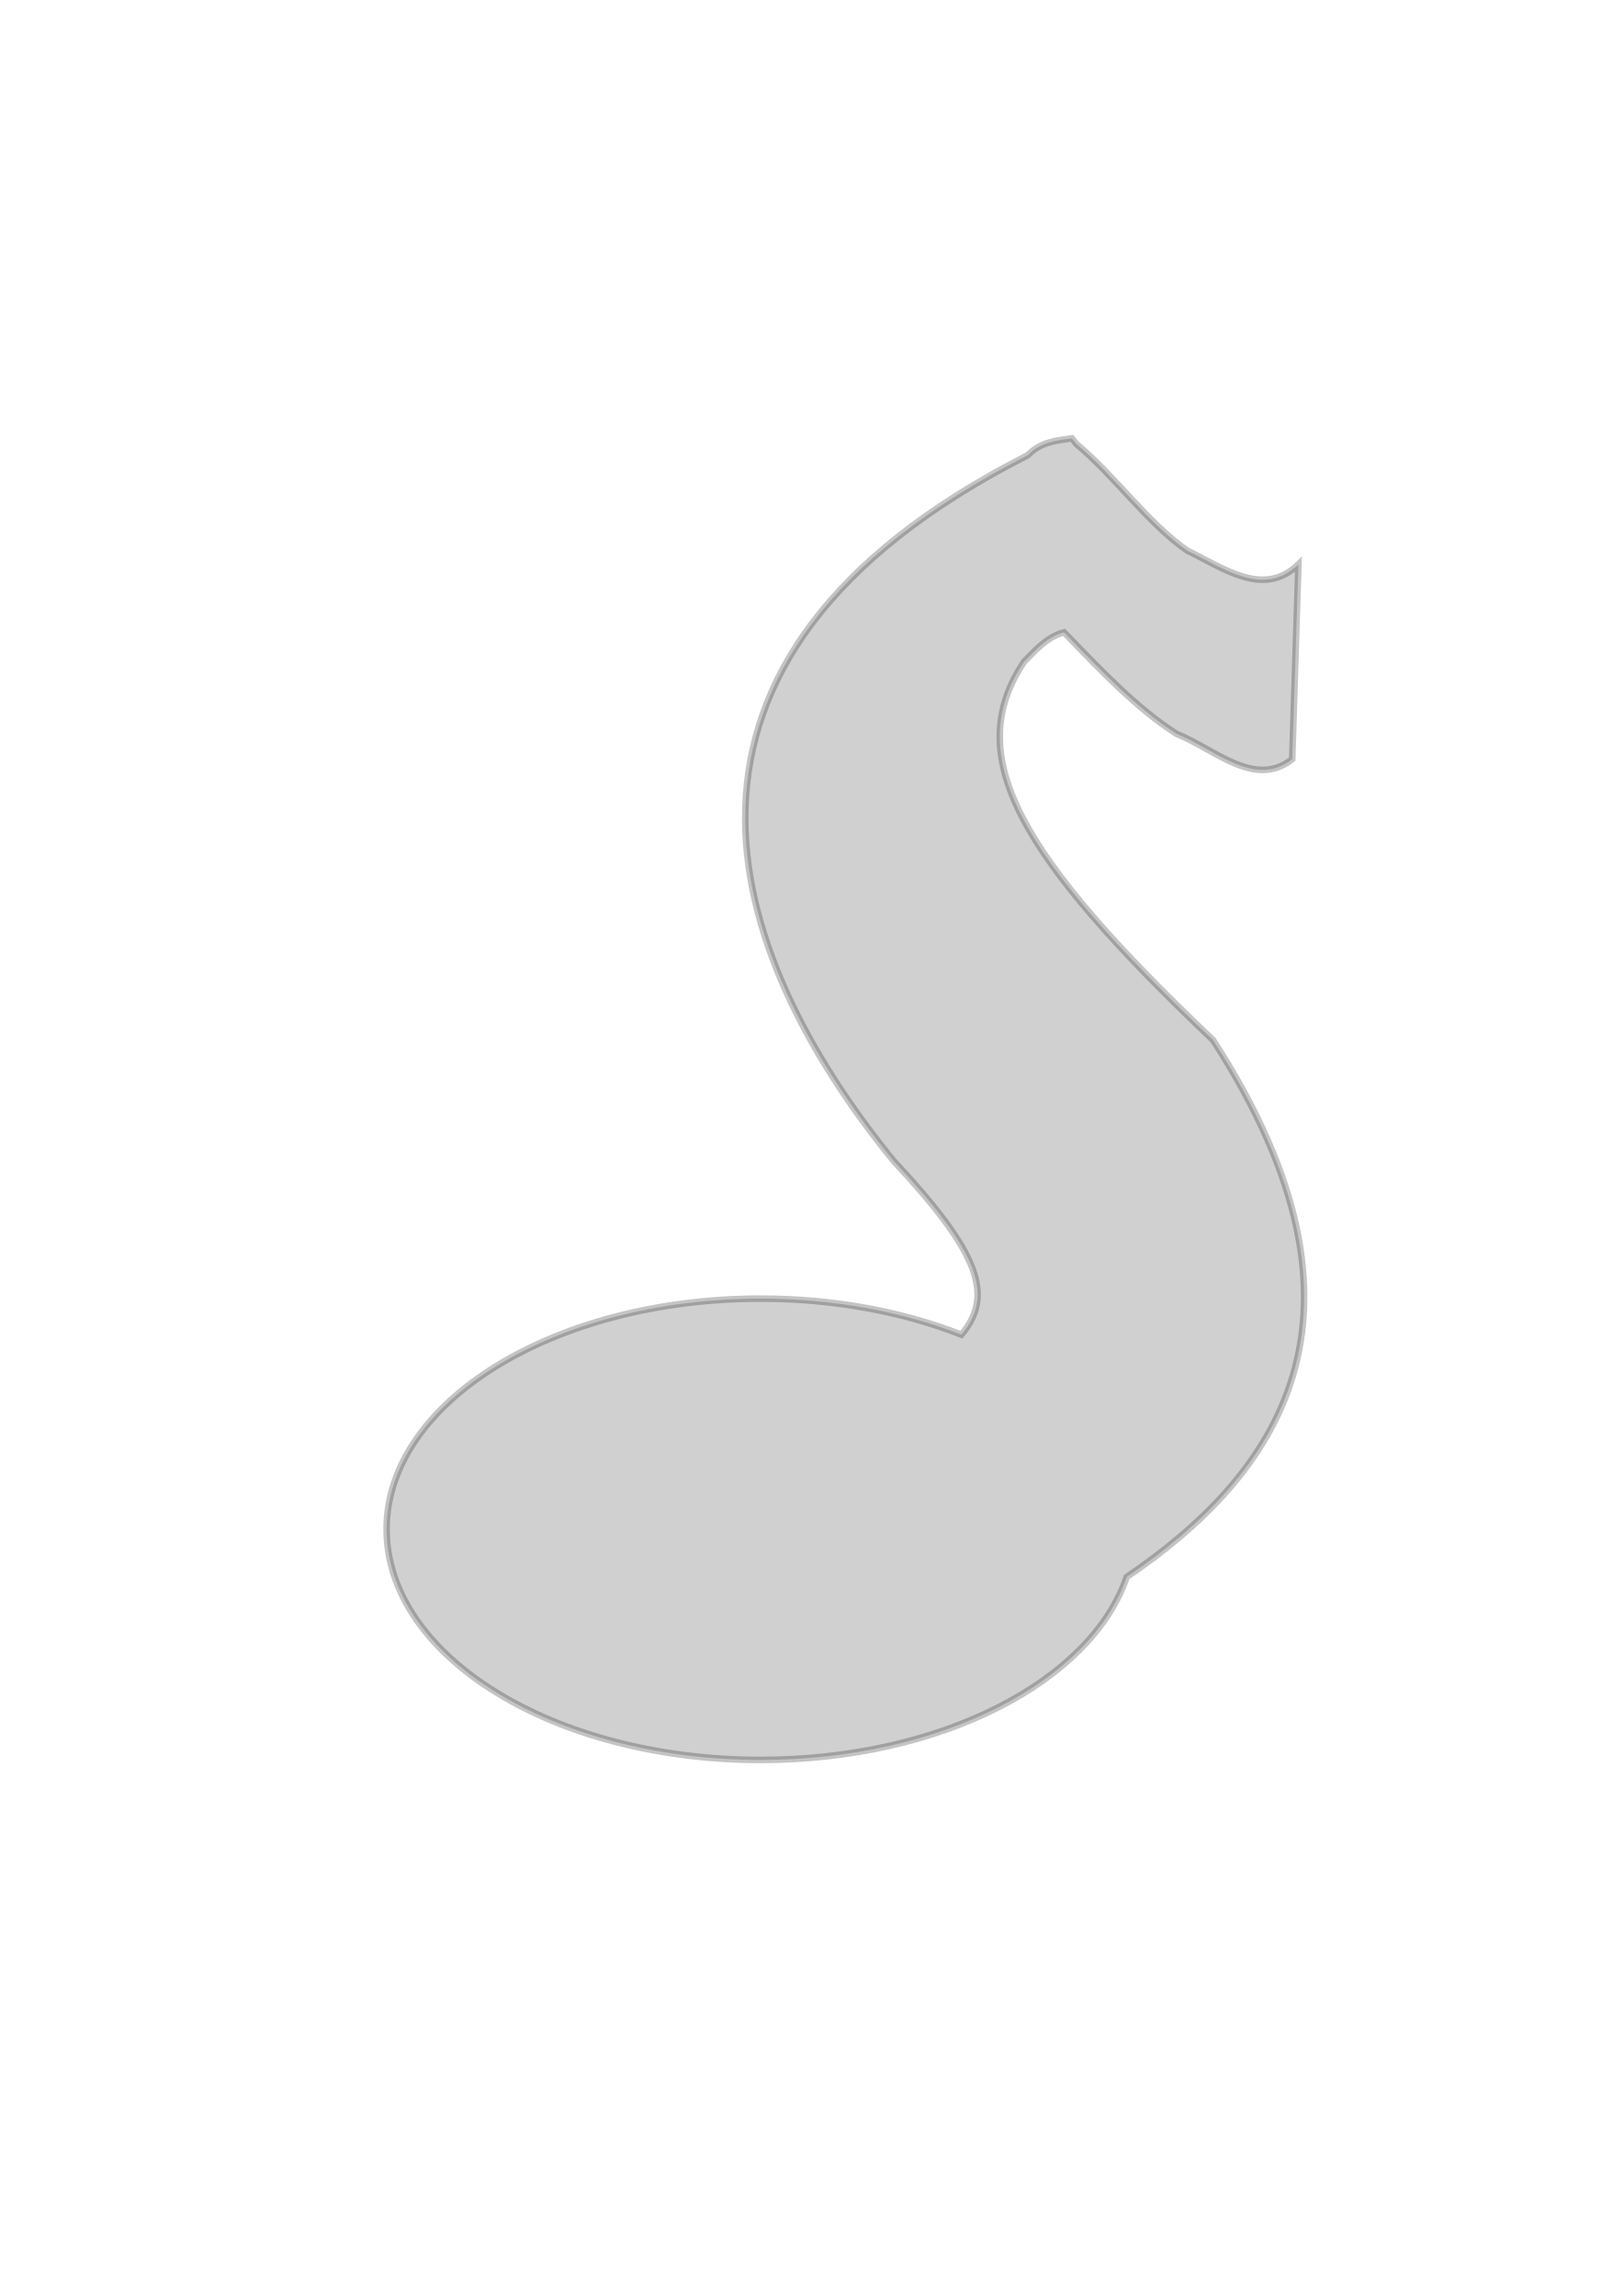
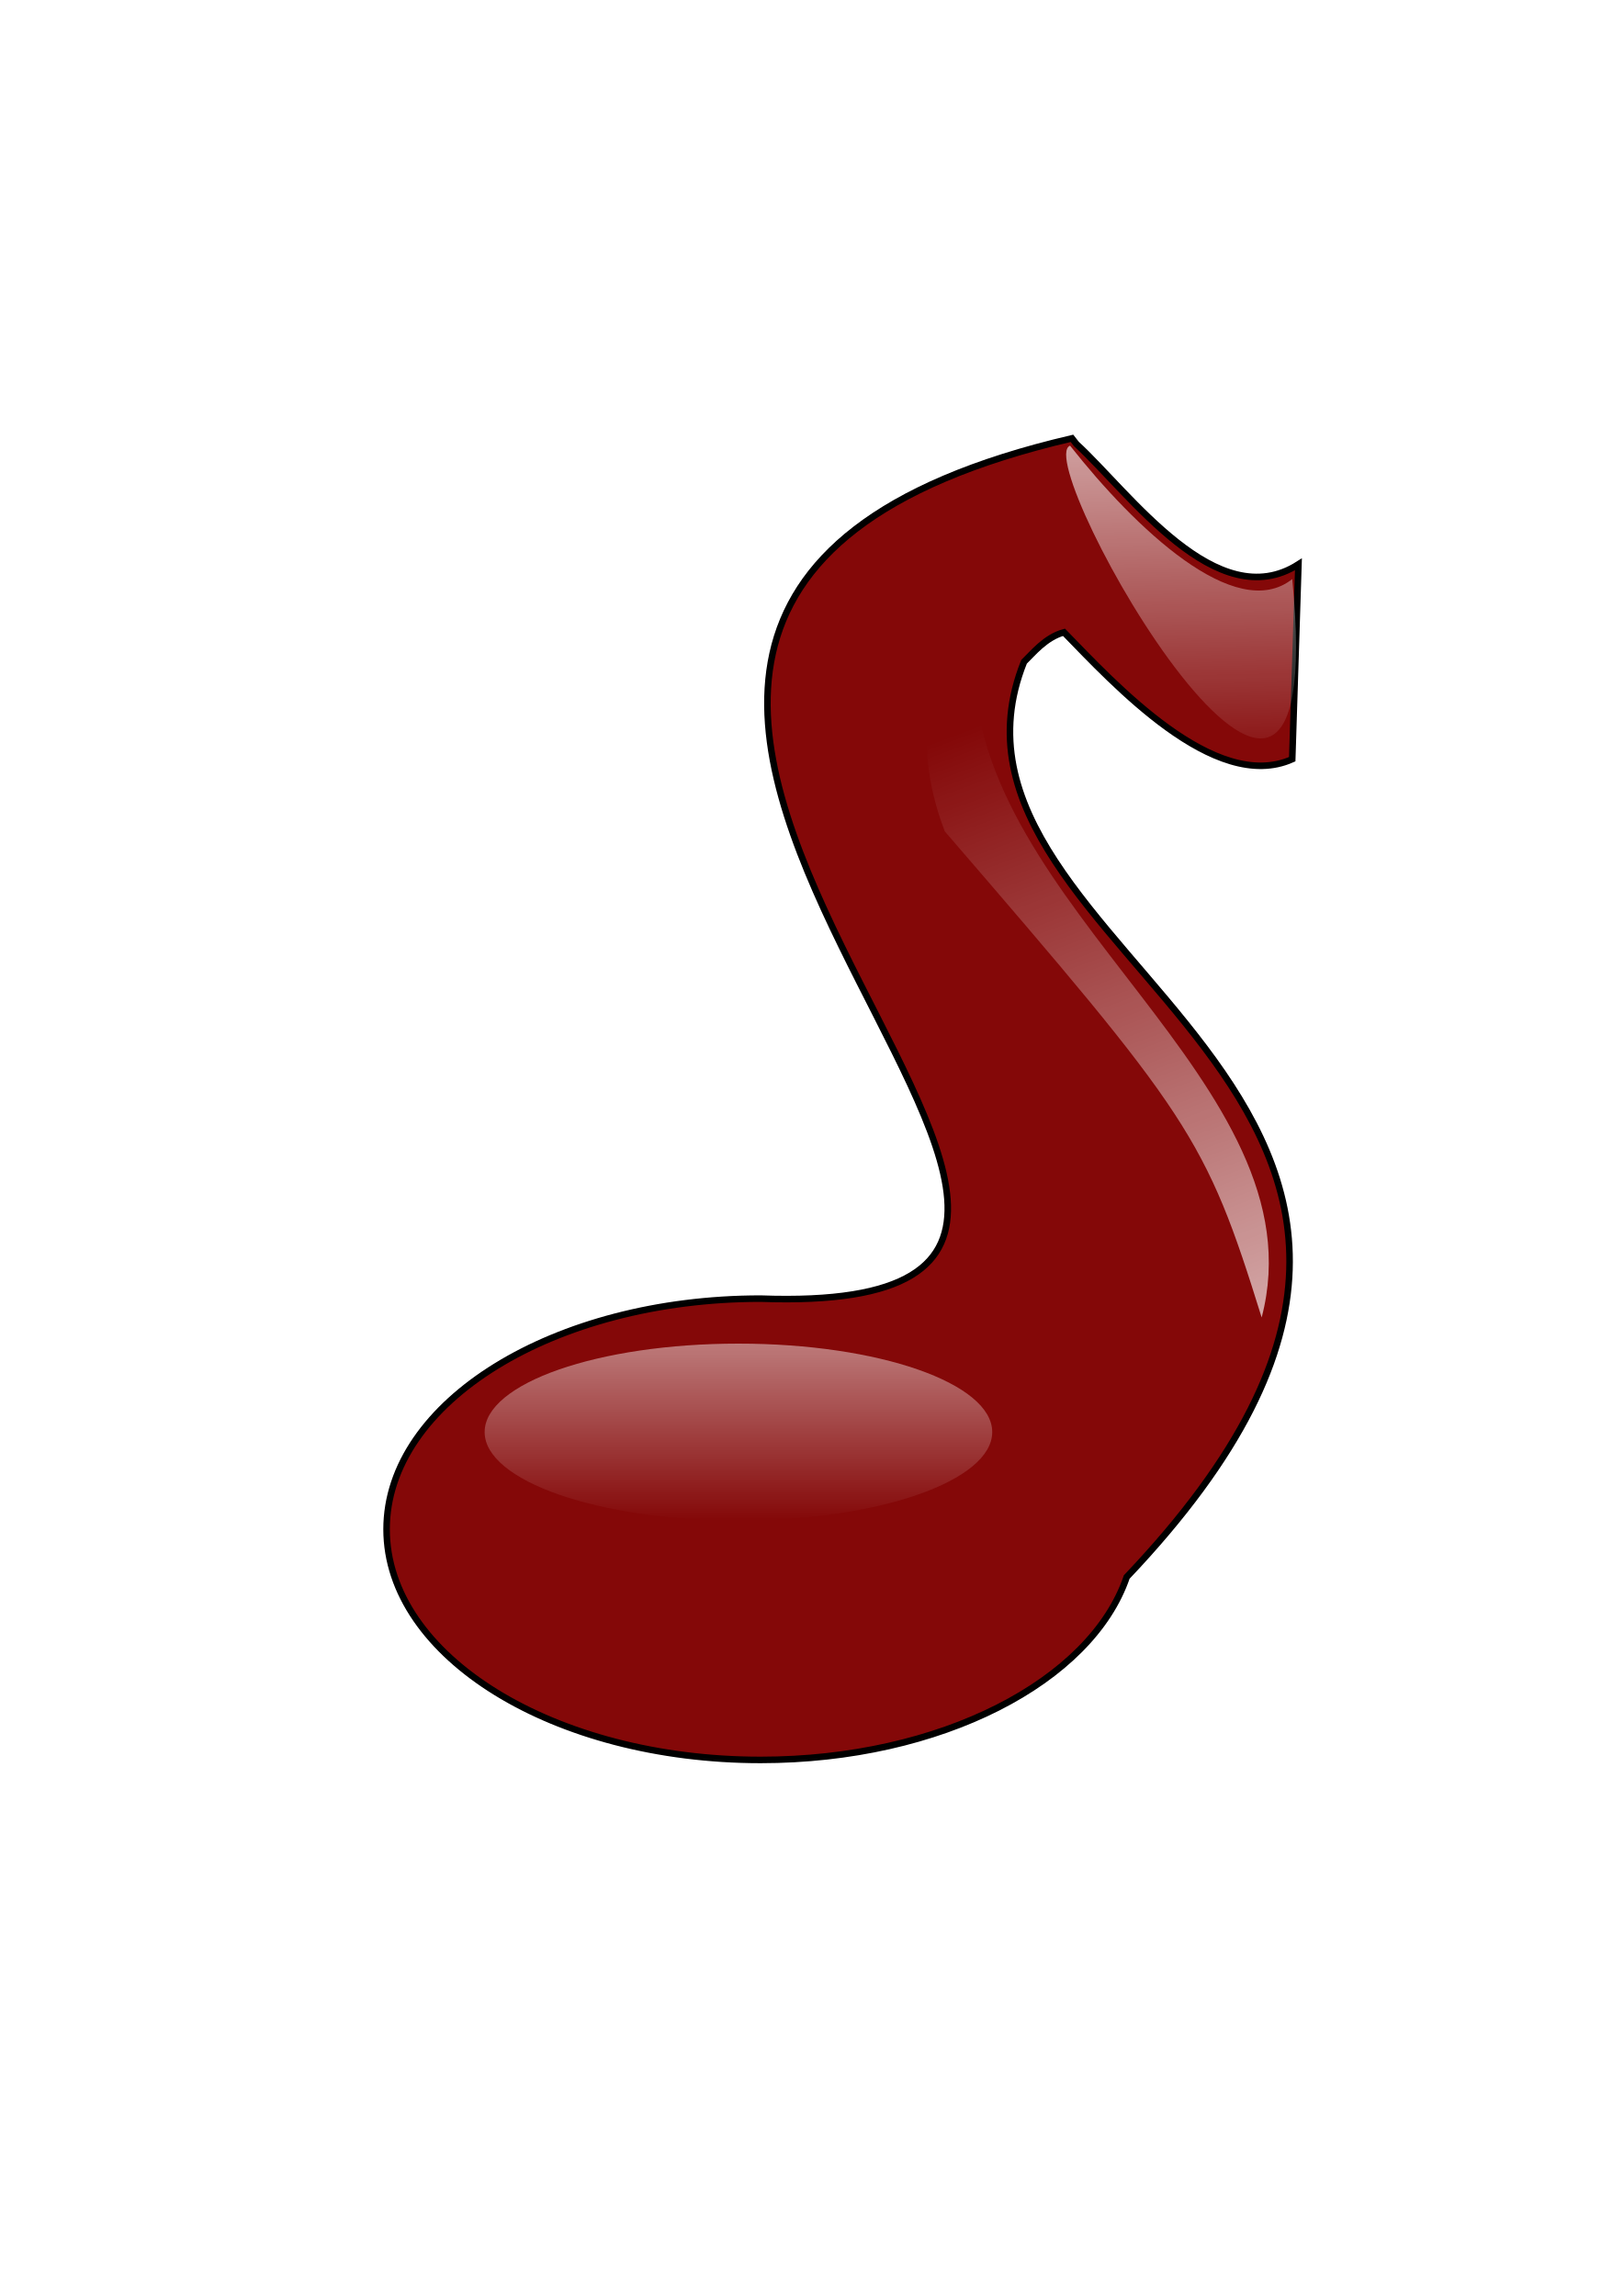
- <svg xmlns="http://www.w3.org/2000/svg" width="744.094" height="1052.362" id="svg2">
-   <defs id="defs4" />
-   <g id="layer1">
-     <path style="opacity:1;fill:#000000;fill-opacity:0.184;stroke:#000000;stroke-width:3;stroke-miterlimit:4;stroke-dasharray:none;stroke-opacity:0.234" d="M 491.25 200.906 C 483.576 201.974 476.843 202.65 471.031 208.625 C 285.72 302.932 331.761 436.306 409.344 531.906 C 449.383 574.751 455.456 593.898 440.594 611.75 C 414.004 601.293 382.416 595.219 348.562 595.219 C 253.934 595.219 177.156 642.583 177.156 700.938 C 177.156 759.292 253.934 806.656 348.562 806.656 C 431.03 806.656 499.99 770.681 516.344 722.812 C 583.887 676.954 638.695 604.499 555.906 476.719 C 466.49 391.755 440.678 346.311 469.281 303.344 C 473.073 299.724 479.063 292.091 487.594 289.812 C 504.564 307.382 521.205 324.952 539.25 336.406 C 556.508 343.237 575.002 361.597 592.188 347.969 L 595.031 258.656 C 579.035 274.209 560.686 260.356 544.094 252.375 C 526.323 240.129 510.397 217.636 493.312 203.531 C 493.288 203.511 493.275 203.489 493.25 203.469 L 491.25 200.906 z " id="path2288" />
+ <svg xmlns="http://www.w3.org/2000/svg" xmlns:xlink="http://www.w3.org/1999/xlink" width="744.094" height="1052.362" id="svg2">
+   <defs id="defs4">
+     <linearGradient id="linearGradient5615">
+       <stop style="stop-color:white;stop-opacity:1;" offset="0" id="stop5617" />
+       <stop style="stop-color:white;stop-opacity:0;" offset="1" id="stop5619" />
+     </linearGradient>
+     <linearGradient id="linearGradient5604">
+       <stop style="stop-color:white;stop-opacity:1;" offset="0" id="stop5606" />
+       <stop style="stop-color:white;stop-opacity:0;" offset="1" id="stop5608" />
+     </linearGradient>
+     <linearGradient id="linearGradient5594">
+       <stop style="stop-color:white;stop-opacity:1;" offset="0" id="stop5596" />
+       <stop style="stop-color:white;stop-opacity:0;" offset="1" id="stop5598" />
+     </linearGradient>
+     <linearGradient id="linearGradient5580">
+       <stop style="stop-color:white;stop-opacity:1;" offset="0" id="stop5582" />
+       <stop style="stop-color:white;stop-opacity:0;" offset="1" id="stop5584" />
+     </linearGradient>
+     <linearGradient xlink:href="#linearGradient5580" id="linearGradient5590" x1="341.432" y1="487.68" x2="341.432" y2="759.418" gradientUnits="userSpaceOnUse" spreadMethod="pad" />
+     <linearGradient xlink:href="#linearGradient5594" id="linearGradient5600" x1="536.391" y1="451.321" x2="536.391" y2="659.413" gradientUnits="userSpaceOnUse" />
+     <linearGradient xlink:href="#linearGradient5604" id="linearGradient5610" x1="597.917" y1="769.163" x2="434.866" y2="332.778" gradientUnits="userSpaceOnUse" gradientTransform="translate(-4.04061,6.060915)" />
+     <linearGradient xlink:href="#linearGradient5615" id="linearGradient5621" x1="532.506" y1="105.525" x2="537.912" y2="357.558" gradientUnits="userSpaceOnUse" />
+   </defs>
+   <g id="layer1" style="display:inline">
+     <path style="opacity:1;fill:maroon;fill-opacity:0.966;stroke:black;stroke-width:3;stroke-miterlimit:4;stroke-dasharray:none;stroke-opacity:1" d="M 491.25,200.906 C 128.604,285.434 619.525,604.902 348.562,595.219 C 253.934,595.219 177.156,642.583 177.156,700.938 C 177.156,759.292 253.934,806.656 348.562,806.656 C 431.03,806.656 499.99,770.681 516.344,722.812 C 728.674,499.23 414.877,439.24 469.281,303.344 C 473.073,299.724 479.063,292.091 487.594,289.812 C 510.271,313.075 556.69,363.891 592.188,347.969 L 595.031,258.656 C 557.587,282.587 517.795,226.045 493.312,203.531 C 493.288,203.511 493.275,203.489 493.25,203.469 L 491.25,200.906 z " id="path2288" />
+     <path style="fill:url(#linearGradient5590);fill-opacity:1.0;stroke:none;stroke-opacity:1" id="path4693" d="M 482.853 696.789 A 141.421 62.629 0 1 1  200.01,696.789 A 141.421 62.629 0 1 1  482.853 696.789 z" transform="matrix(0.822385,0,0,0.64732,57.61307,205.3375)" />
+     <path style="fill:url(#linearGradient5610);fill-opacity:1;fill-rule:evenodd;stroke:none;stroke-width:1px;stroke-linecap:butt;stroke-linejoin:miter;stroke-opacity:1" d="M 578.183,603.854 C 552.41,520.995 545.635,511.709 432.981,381.056 C 415.282,335.255 429.084,297.388 446.487,302.829 C 444.494,415.473 606.285,496.876 578.183,603.854 z " id="path5602" />
+     <path style="fill:url(#linearGradient5621);fill-rule:evenodd;stroke:none;stroke-width:1px;stroke-linecap:butt;stroke-linejoin:miter;stroke-opacity:1;fill-opacity:1.0" d="M 490.383,204.281 C 520.004,241.847 566.214,286.046 592.194,265.414 C 610.908,457.203 471.307,211.445 490.383,204.281 z " id="path5612" />
  </g>
</svg>
